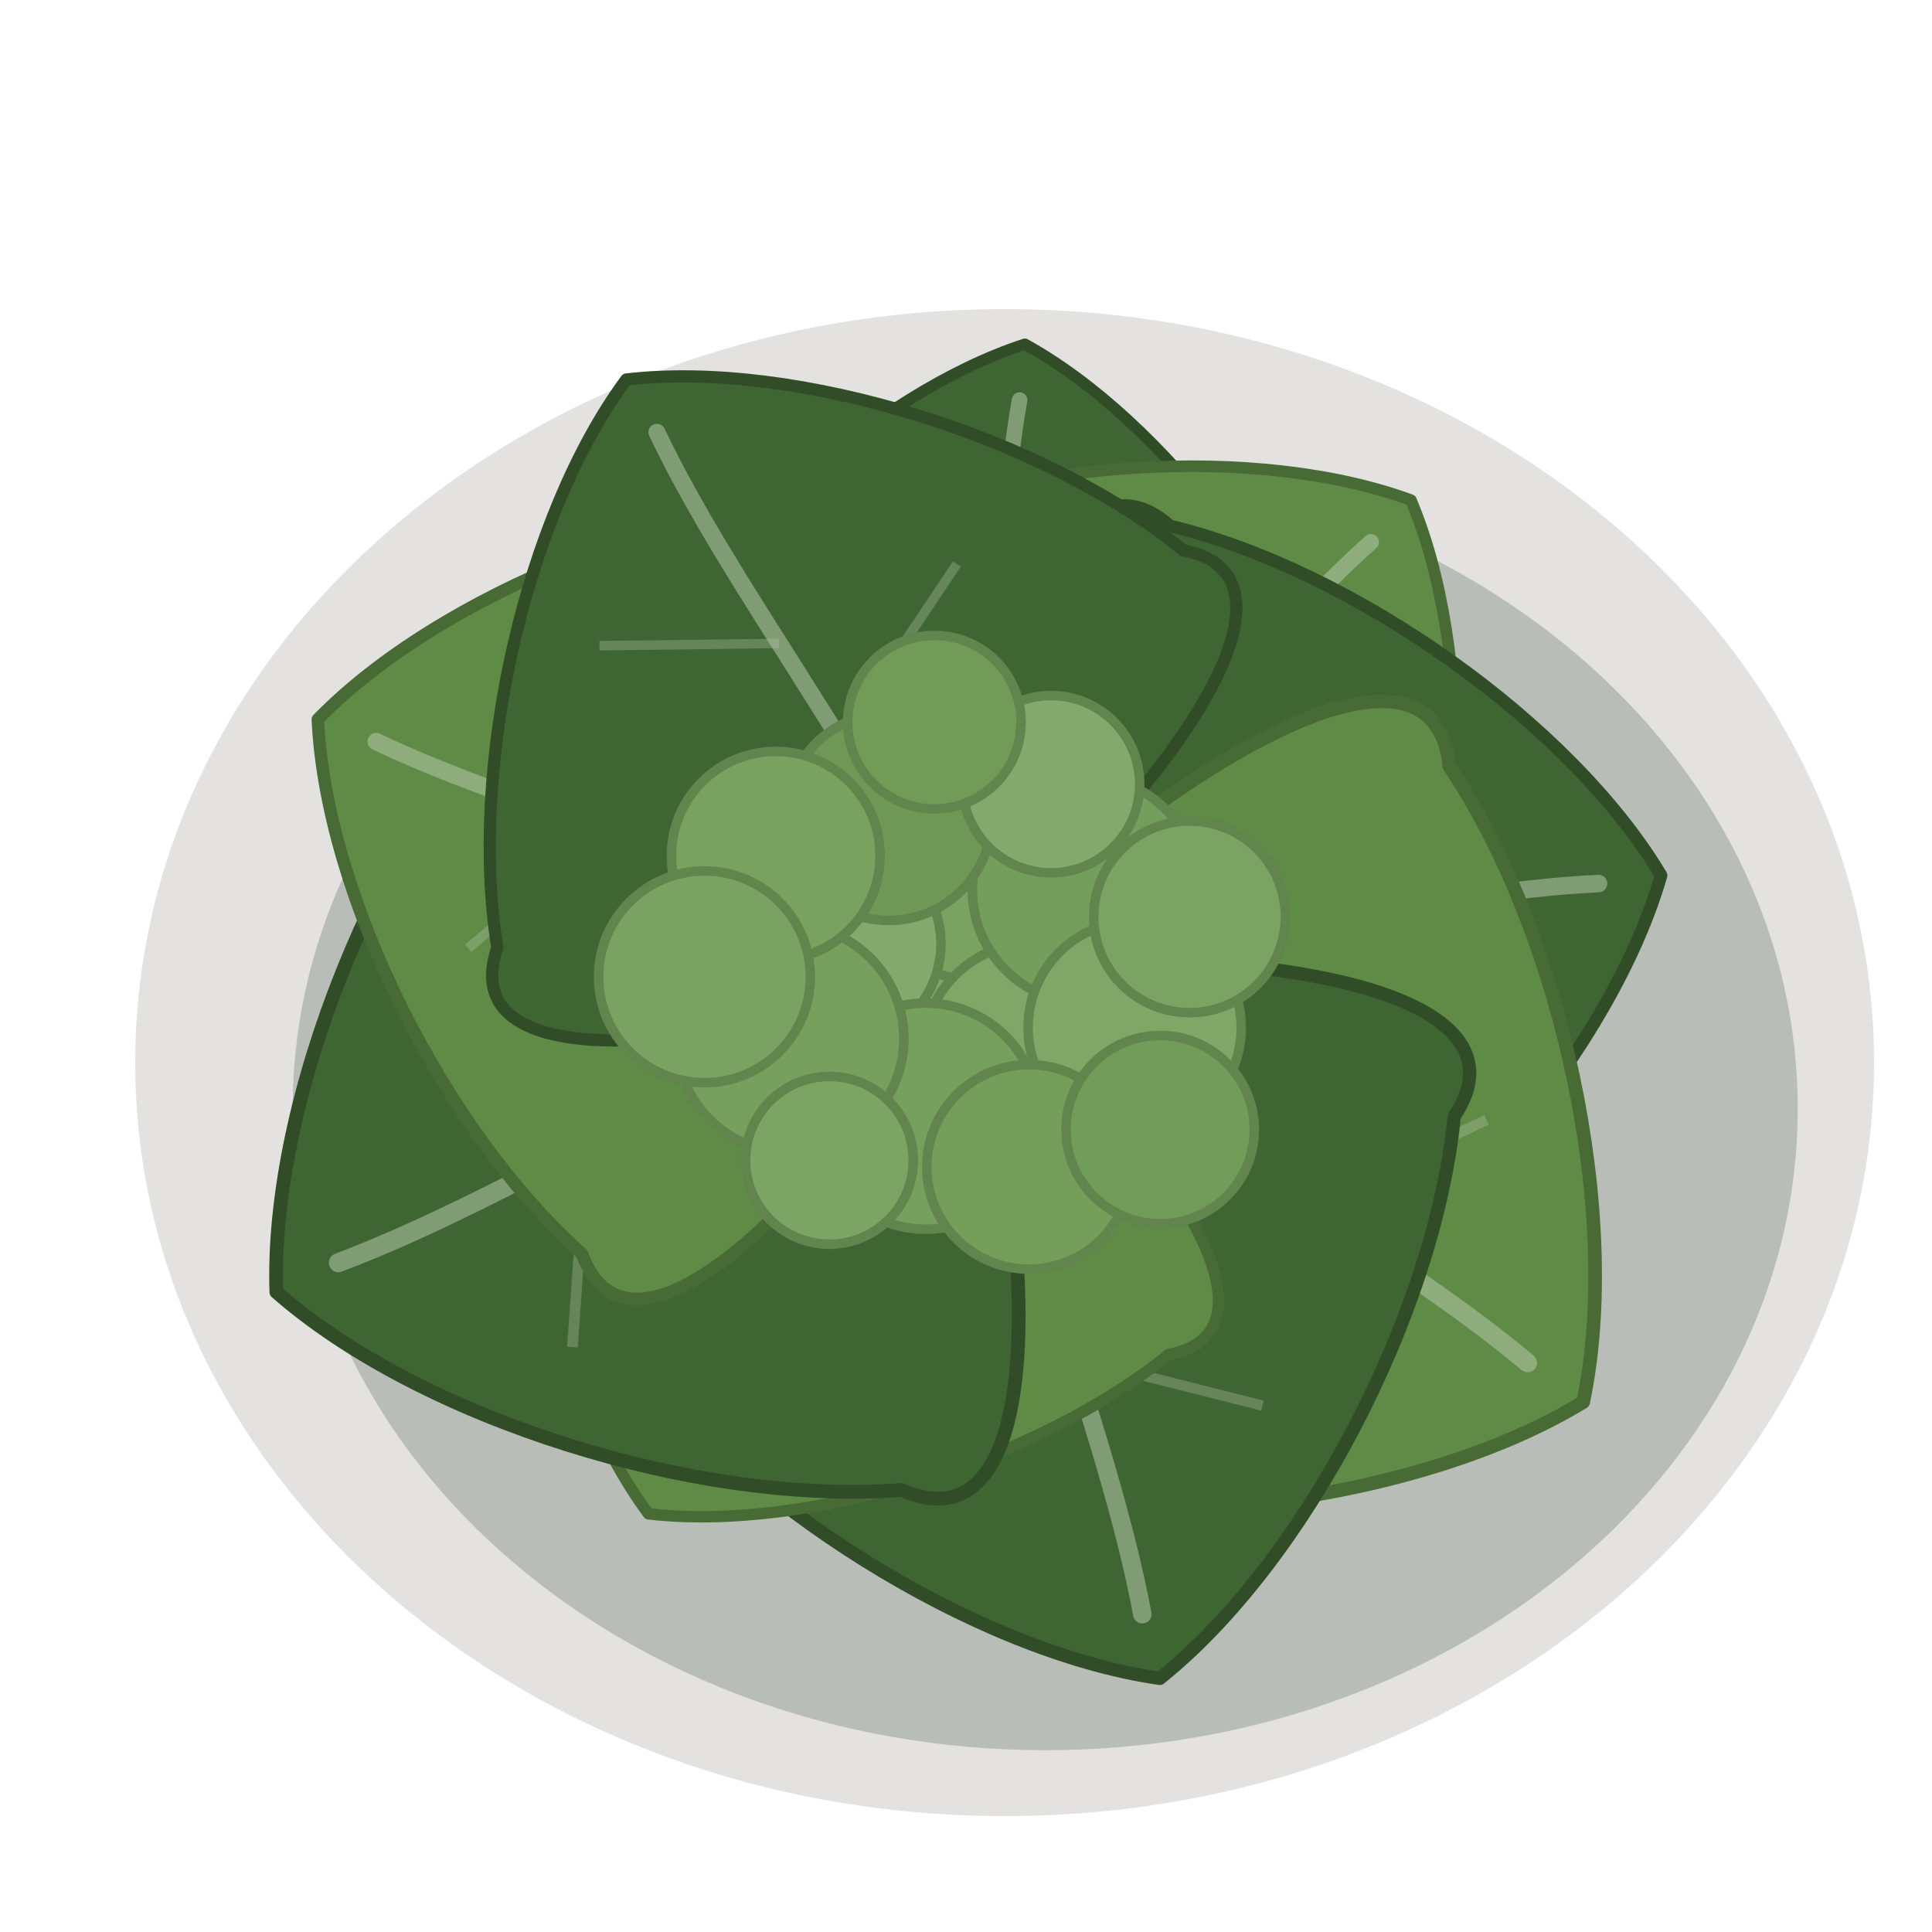
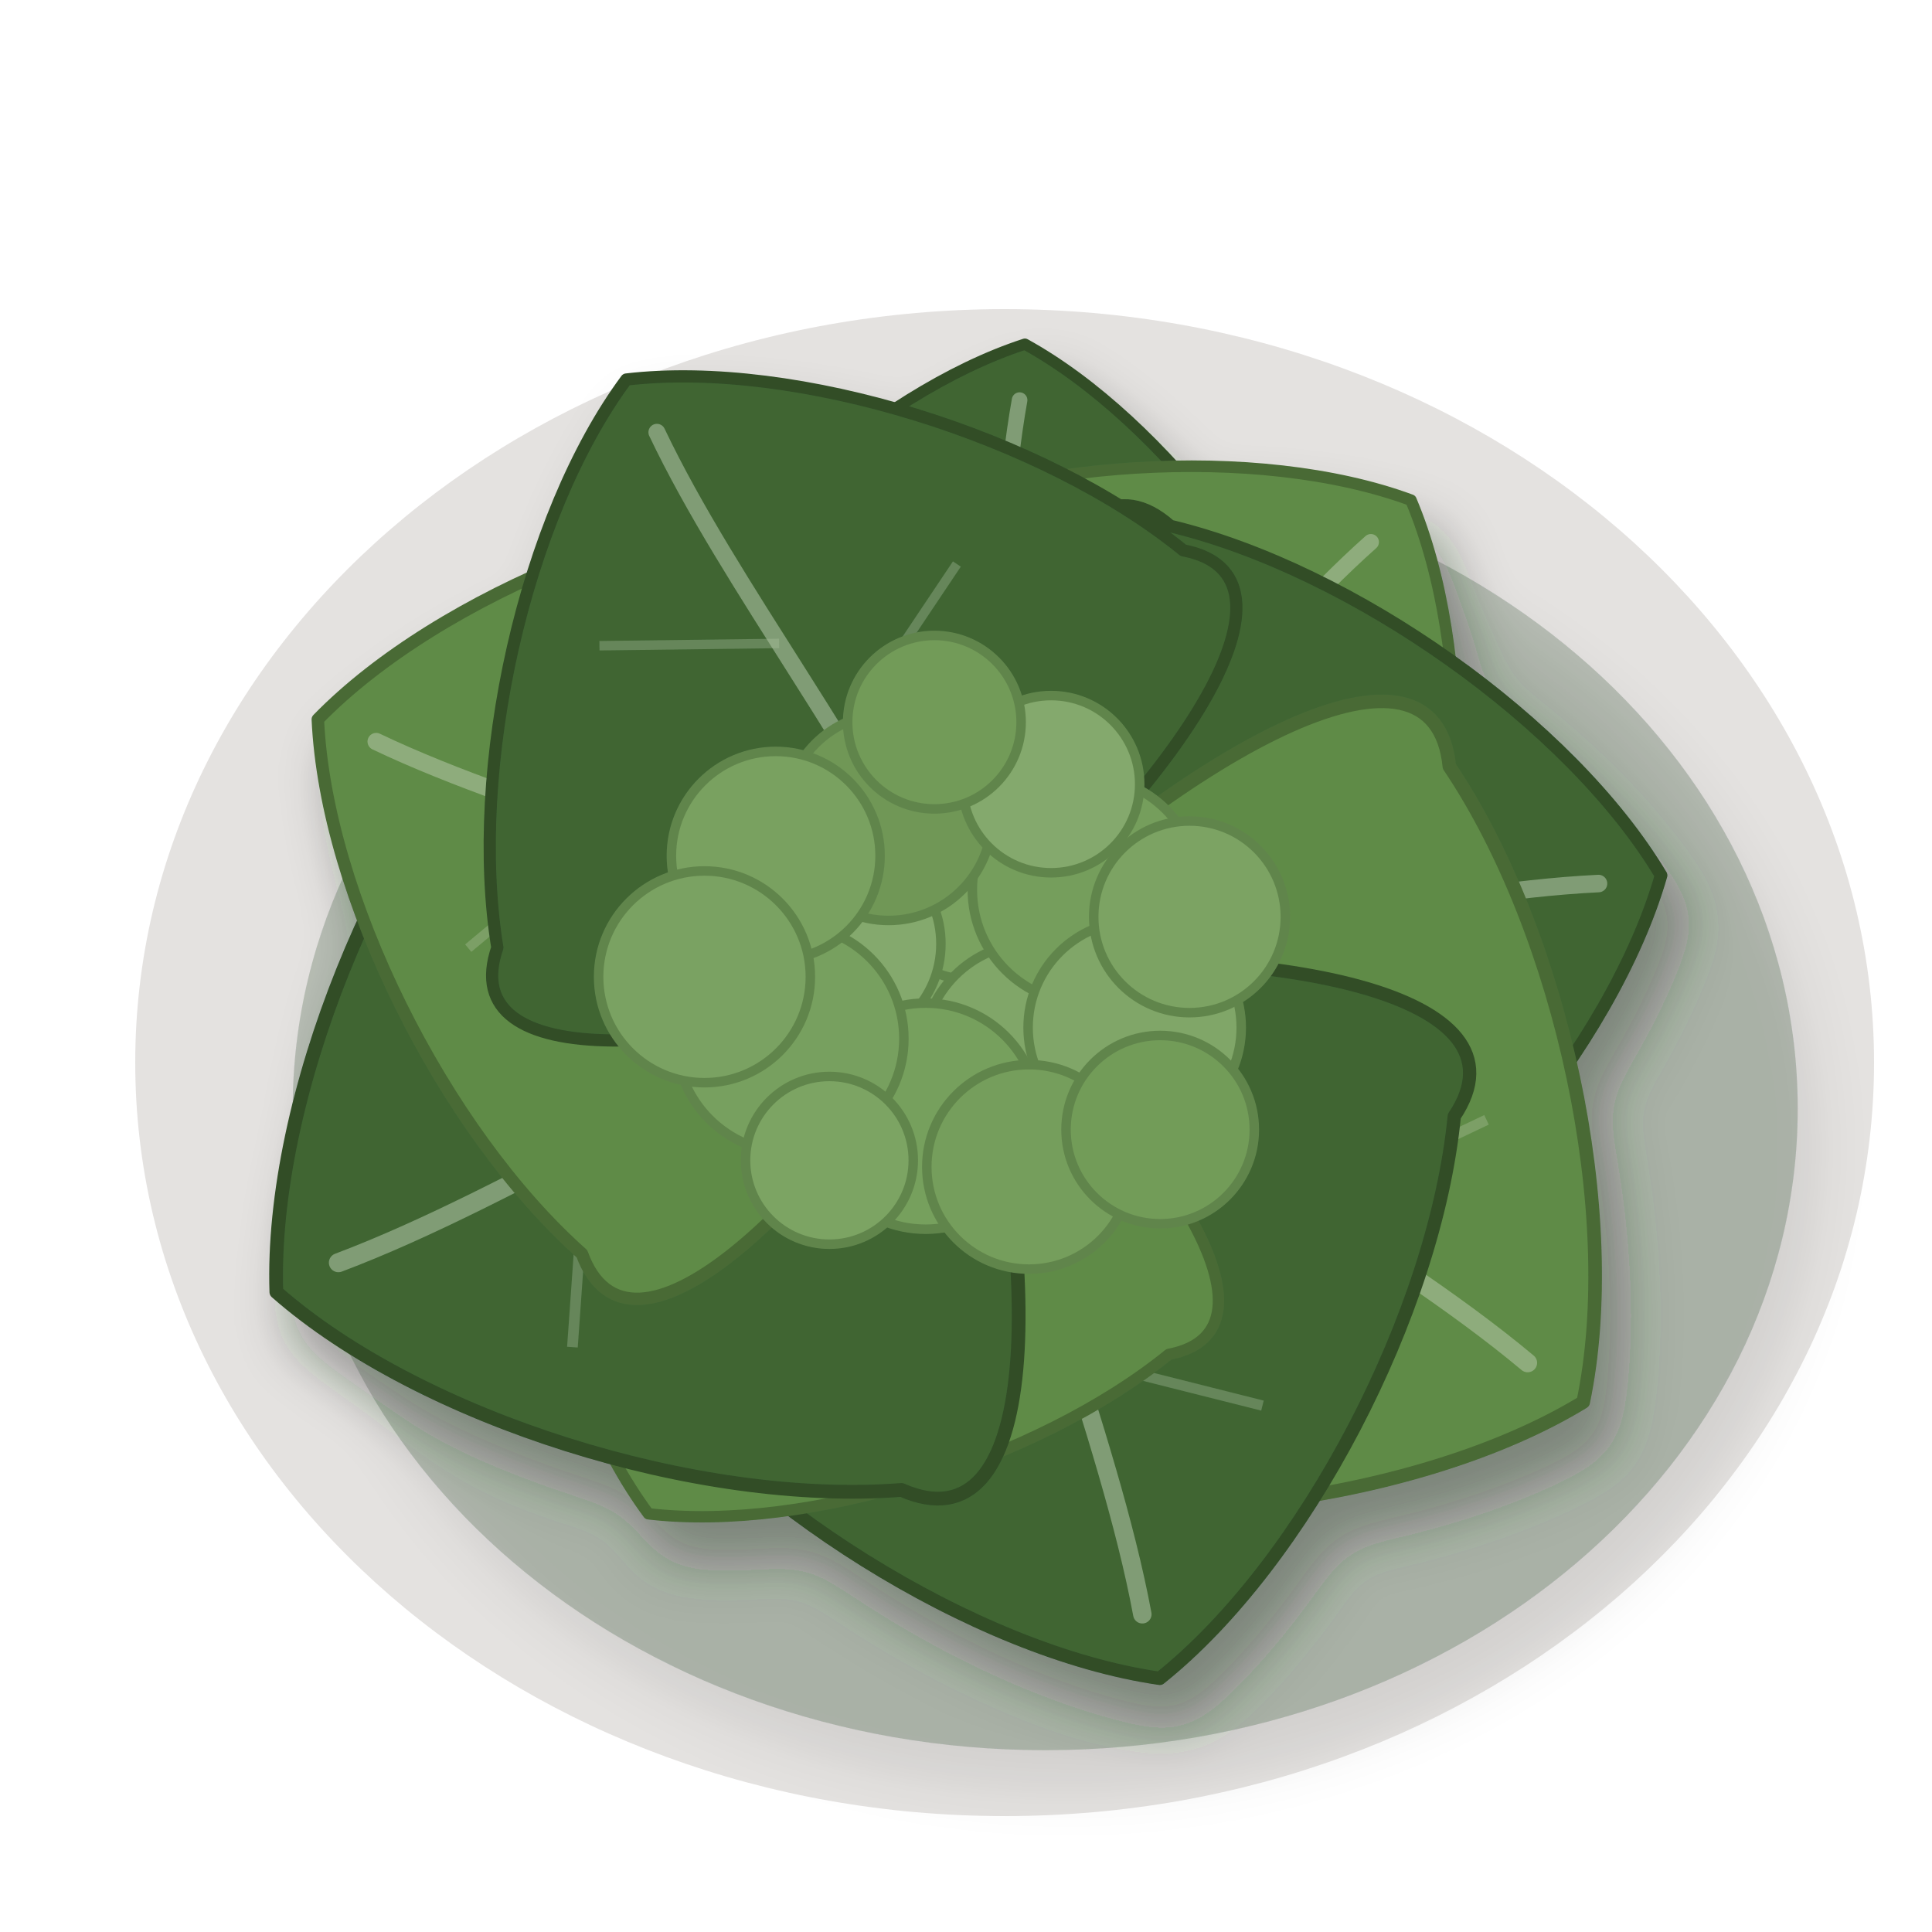
<svg xmlns="http://www.w3.org/2000/svg" viewBox="-50 -50 100 100" width="100" height="100" role="img" aria-label="Navone">
+   <defs data-botanical-realism="v2">
+     <filter id="botanicalDepth" x="-28%" y="-28%" width="168%" height="176%" color-interpolation-filters="sRGB">
+       <feGaussianBlur in="SourceAlpha" stdDeviation="1.15" result="softAlpha" />
+       <feSpecularLighting in="softAlpha" surfaceScale="3.2" specularConstant="0.32" specularExponent="18" lighting-color="#fffbe8" result="specular">
+         <feDistantLight azimuth="225" elevation="58" />
+       </feSpecularLighting>
+       <feComposite in="specular" in2="SourceAlpha" operator="in" result="specularClipped" />
+       <feBlend in="SourceGraphic" in2="specularClipped" mode="screen" result="litPlant" />
+       <feDropShadow in="litPlant" dx="1.1" dy="2.1" stdDeviation="1.35" flood-color="#132315" flood-opacity="0.38" />
+     </filter>
+   </defs>
  <ellipse cx="2" cy="5" rx="45" ry="39" fill="#2f1d10" opacity=".13" />
-   <g class="plant-glyph plant-glyph--brassica" style="isolation:isolate">
+   <g class="plant-glyph plant-glyph--brassica" style="isolation:isolate;filter:url(#botanicalDepth)">
    <ellipse cx="4.1" cy="7.38" rx="38.95" ry="33.21" fill="#112718" opacity="0.2" />
    <g transform="rotate(5.409689)">
      <path d="M0 0 C13.631 -2.586 23.744 -7.776 18.907 -11.962       C15.829 -20.045 7.475 -29.098 0 -32.331       C-7.475 -29.098 -15.829 -20.045 -18.907 -11.962       C-23.744 -7.776 -13.631 -2.586 0 0Z" fill="#3f6533" stroke="#304d27" stroke-width="0.582" stroke-linejoin="round" />
      <path d="M0 -1 C0.879 -10.993 -0.66 -21.338 0 -29.421" fill="none" stroke="#afc5a3" stroke-width="0.808" stroke-linecap="round" opacity=".58" />
      <path d="M0 -12.286 L9.234 -16.812 M0 -17.782 L-7.475 -21.985" fill="none" stroke="#afc5a3" stroke-width="0.453" opacity=".34" />
    </g>
    <g transform="rotate(43.68409)">
      <path d="M0 0 C14.057 -2.667 24.487 -8.019 19.499 -12.337       C16.325 -20.672 7.709 -30.008 0 -33.343       C-7.709 -30.008 -16.325 -20.672 -19.499 -12.337       C-24.487 -8.019 -14.057 -2.667 0 0Z" fill="#5f8b46" stroke="#486a35" stroke-width="0.6" stroke-linejoin="round" />
      <path d="M0 -1 C0.907 -11.337 -0.68 -22.006 0 -30.342" fill="none" stroke="#afc5a3" stroke-width="0.834" stroke-linecap="round" opacity=".58" />
      <path d="M0 -12.67 L9.523 -17.338 M0 -18.338 L-7.709 -22.673" fill="none" stroke="#afc5a3" stroke-width="0.467" opacity=".34" />
    </g>
    <g transform="rotate(82.5725)">
      <path d="M0 0 C15.296 -2.902 26.645 -8.726 21.217 -13.424       C17.763 -22.494 8.388 -32.653 0 -36.281       C-8.388 -32.653 -17.763 -22.494 -21.217 -13.424       C-26.645 -8.726 -15.296 -2.902 0 0Z" fill="#3f6533" stroke="#304d27" stroke-width="0.653" stroke-linejoin="round" />
      <path d="M0 -1 C0.987 -12.335 -0.74 -23.945 0 -33.016" fill="none" stroke="#afc5a3" stroke-width="0.907" stroke-linecap="round" opacity=".58" />
      <path d="M0 -13.787 L10.362 -18.866 M0 -19.954 L-8.388 -24.671" fill="none" stroke="#afc5a3" stroke-width="0.508" opacity=".34" />
    </g>
    <g transform="rotate(125.2425)">
      <path d="M0 0 C16.491 -3.129 28.727 -9.407 22.875 -14.473       C19.151 -24.252 9.044 -35.204 0 -39.116       C-9.044 -35.204 -19.151 -24.252 -22.875 -14.473       C-28.727 -9.407 -16.491 -3.129 0 0Z" fill="#5f8b46" stroke="#486a35" stroke-width="0.704" stroke-linejoin="round" />
      <path d="M0 -1 C1.064 -13.299 -0.798 -25.816 0 -35.595" fill="none" stroke="#afc5a3" stroke-width="0.978" stroke-linecap="round" opacity=".58" />
      <path d="M0 -14.864 L11.171 -20.34 M0 -21.514 L-9.044 -26.599" fill="none" stroke="#afc5a3" stroke-width="0.548" opacity=".34" />
    </g>
    <g transform="rotate(164.7832)">
      <path d="M0 0 C16.11 -3.057 28.063 -9.19 22.346 -14.138       C18.709 -23.691 8.835 -34.391 0 -38.212       C-8.835 -34.391 -18.709 -23.691 -22.346 -14.138       C-28.063 -9.19 -16.11 -3.057 0 0Z" fill="#3f6533" stroke="#304d27" stroke-width="0.688" stroke-linejoin="round" />
      <path d="M0 -1 C1.039 -12.992 -0.78 -25.22 0 -34.773" fill="none" stroke="#afc5a3" stroke-width="0.955" stroke-linecap="round" opacity=".58" />
      <path d="M0 -14.521 L10.913 -19.87 M0 -21.017 L-8.835 -25.984" fill="none" stroke="#afc5a3" stroke-width="0.535" opacity=".34" />
    </g>
    <g transform="rotate(210.0991)">
      <path d="M0 0 C13.818 -2.622 24.069 -7.882 19.166 -12.126       C16.046 -20.32 7.577 -29.497 0 -32.774       C-7.577 -29.497 -16.046 -20.32 -19.166 -12.126       C-24.069 -7.882 -13.818 -2.622 0 0Z" fill="#5f8b46" stroke="#486a35" stroke-width="0.59" stroke-linejoin="round" />
      <path d="M0 -1 C0.891 -11.143 -0.669 -21.631 0 -29.824" fill="none" stroke="#afc5a3" stroke-width="0.819" stroke-linecap="round" opacity=".58" />
      <path d="M0 -12.454 L9.36 -17.042 M0 -18.026 L-7.577 -22.286" fill="none" stroke="#afc5a3" stroke-width="0.459" opacity=".34" />
    </g>
    <g transform="rotate(244.6978)">
      <path d="M0 0 C16.646 -3.159 28.997 -9.496 23.09 -14.609       C19.331 -24.48 9.129 -35.535 0 -39.484       C-9.129 -35.535 -19.331 -24.48 -23.09 -14.609       C-28.997 -9.496 -16.646 -3.159 0 0Z" fill="#3f6533" stroke="#304d27" stroke-width="0.711" stroke-linejoin="round" />
      <path d="M0 -1 C1.074 -13.424 -0.805 -26.059 0 -35.93" fill="none" stroke="#afc5a3" stroke-width="0.987" stroke-linecap="round" opacity=".58" />
      <path d="M0 -15.004 L11.277 -20.532 M0 -21.716 L-9.129 -26.849" fill="none" stroke="#afc5a3" stroke-width="0.553" opacity=".34" />
    </g>
    <g transform="rotate(290.8331)">
      <path d="M0 0 C15.134 -2.872 26.362 -8.633 20.992 -13.281       C17.575 -22.255 8.299 -32.306 0 -35.896       C-8.299 -32.306 -17.575 -22.255 -20.992 -13.281       C-26.362 -8.633 -15.134 -2.872 0 0Z" fill="#5f8b46" stroke="#486a35" stroke-width="0.646" stroke-linejoin="round" />
      <path d="M0 -1 C0.976 -12.205 -0.732 -23.691 0 -32.665" fill="none" stroke="#afc5a3" stroke-width="0.897" stroke-linecap="round" opacity=".58" />
      <path d="M0 -13.64 L10.252 -18.666 M0 -19.743 L-8.299 -24.409" fill="none" stroke="#afc5a3" stroke-width="0.503" opacity=".34" />
    </g>
    <g transform="rotate(329.9225)">
      <path d="M0 0 C14.79 -2.806 25.763 -8.437 20.515 -12.98       C17.175 -21.749 8.11 -31.572 0 -35.08       C-8.11 -31.572 -17.175 -21.749 -20.515 -12.98       C-25.763 -8.437 -14.79 -2.806 0 0Z" fill="#3f6533" stroke="#304d27" stroke-width="0.631" stroke-linejoin="round" />
      <path d="M0 -1 C0.954 -11.927 -0.716 -23.153 0 -31.923" fill="none" stroke="#afc5a3" stroke-width="0.877" stroke-linecap="round" opacity=".58" />
      <path d="M0 -13.33 L10.019 -18.242 M0 -19.294 L-8.11 -23.854" fill="none" stroke="#afc5a3" stroke-width="0.491" opacity=".34" />
    </g>
    <circle cx="0" cy="0" r="4.912" fill="#82a76a" stroke="#61854c" stroke-width="0.492" />
    <circle cx="-2.423" cy="2.219" r="4.239" fill="#7ea566" stroke="#61854c" stroke-width="0.492" />
    <circle cx="0.406" cy="-4.629" r="5.356" fill="#7aa261" stroke="#61854c" stroke-width="0.492" />
    <circle cx="3.463" cy="4.516" r="5.701" fill="#80a668" stroke="#61854c" stroke-width="0.492" />
    <circle cx="-6.471" cy="-1.145" r="5.173" fill="#84a96d" stroke="#61854c" stroke-width="0.492" />
    <circle cx="6.199" cy="-3.943" r="5.871" fill="#749e5b" stroke="#61854c" stroke-width="0.492" />
    <circle cx="-2.089" cy="7.772" r="5.852" fill="#76a05d" stroke="#61854c" stroke-width="0.492" />
    <circle cx="-4.007" cy="-7.715" r="5.358" fill="#6f9756" stroke="#61854c" stroke-width="0.492" />
    <circle cx="8.73" cy="3.188" r="5.516" fill="#80a668" stroke="#61854c" stroke-width="0.492" />
    <circle cx="-9.111" cy="3.761" r="5.896" fill="#77a05e" stroke="#61854c" stroke-width="0.492" />
    <circle cx="4.404" cy="-9.411" r="4.586" fill="#84a96d" stroke="#61854c" stroke-width="0.492" />
    <circle cx="3.262" cy="10.398" r="5.291" fill="#759e5b" stroke="#61854c" stroke-width="0.492" />
    <circle cx="-9.848" cy="-5.707" r="5.4" fill="#79a160" stroke="#61854c" stroke-width="0.492" />
    <circle cx="11.57" cy="-2.544" r="4.96" fill="#7ba363" stroke="#61854c" stroke-width="0.492" />
    <circle cx="-7.07" cy="10.058" r="4.341" fill="#7ca464" stroke="#61854c" stroke-width="0.492" />
    <circle cx="-1.636" cy="-12.62" r="4.489" fill="#729b58" stroke="#61854c" stroke-width="0.492" />
    <circle cx="10.05" cy="8.469" r="4.873" fill="#729c59" stroke="#61854c" stroke-width="0.492" />
    <circle cx="-13.536" cy="0.56" r="5.48" fill="#7aa262" stroke="#61854c" stroke-width="0.492" />
  </g>
</svg>
